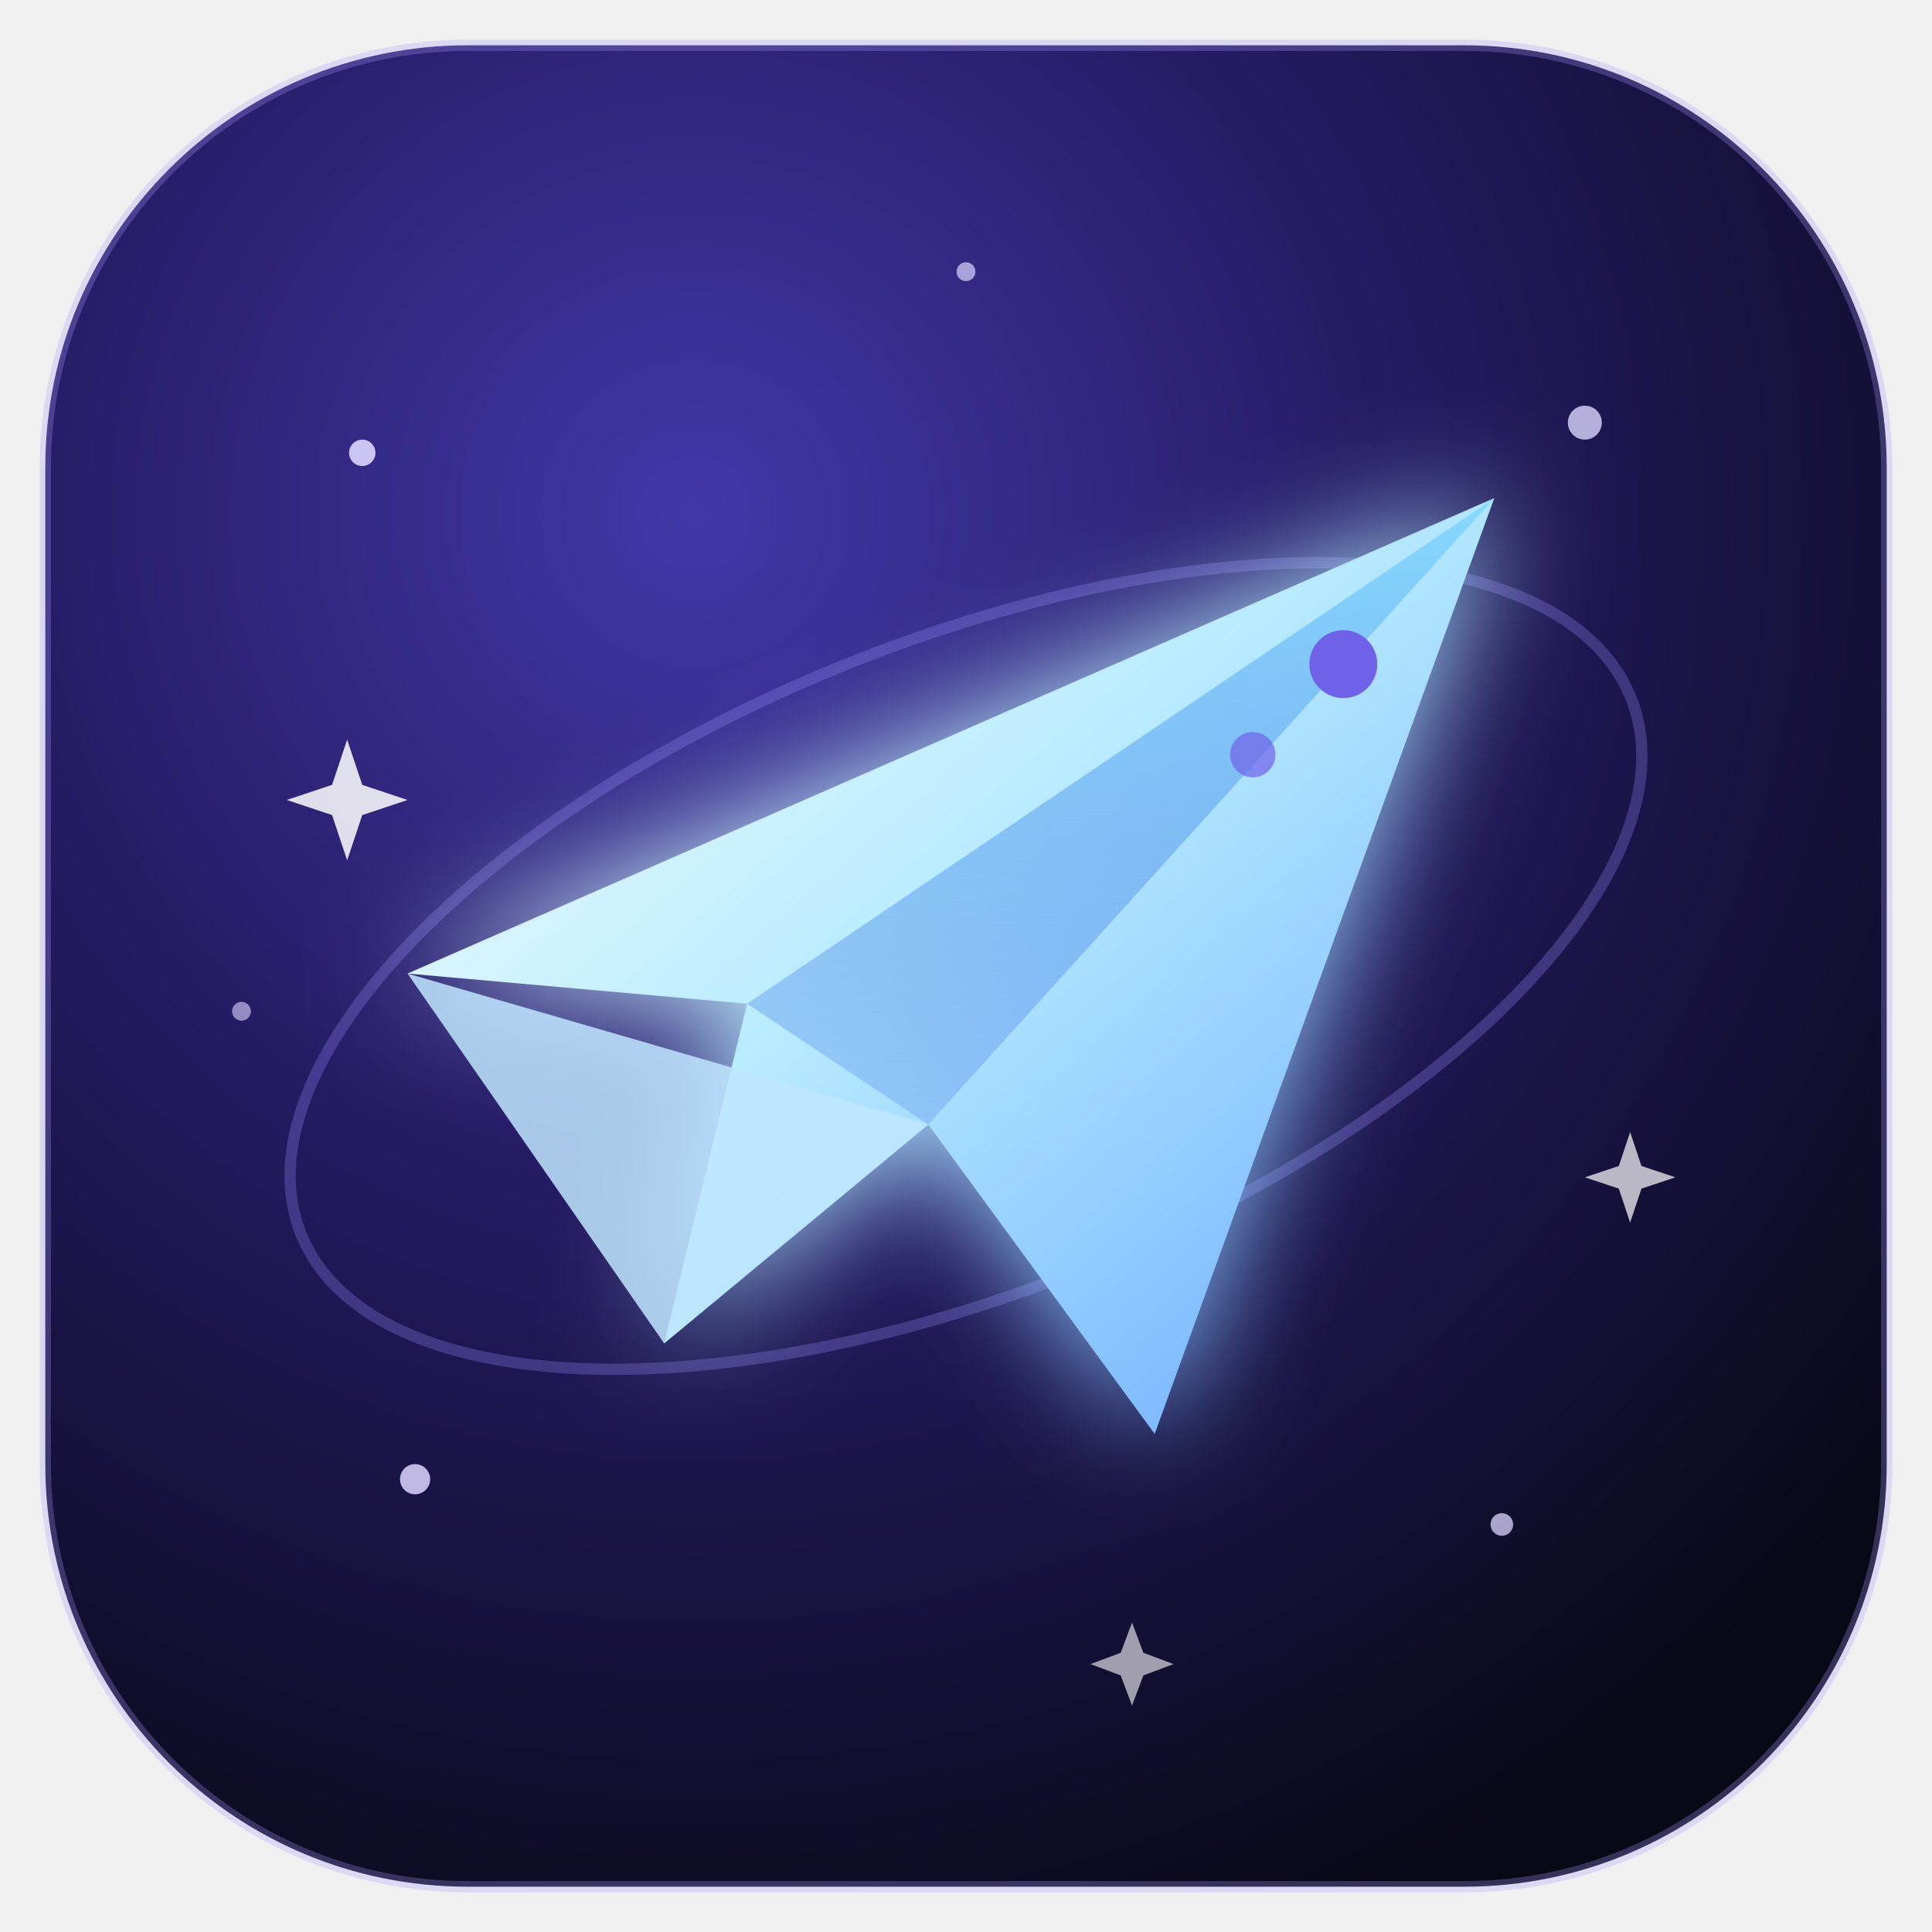
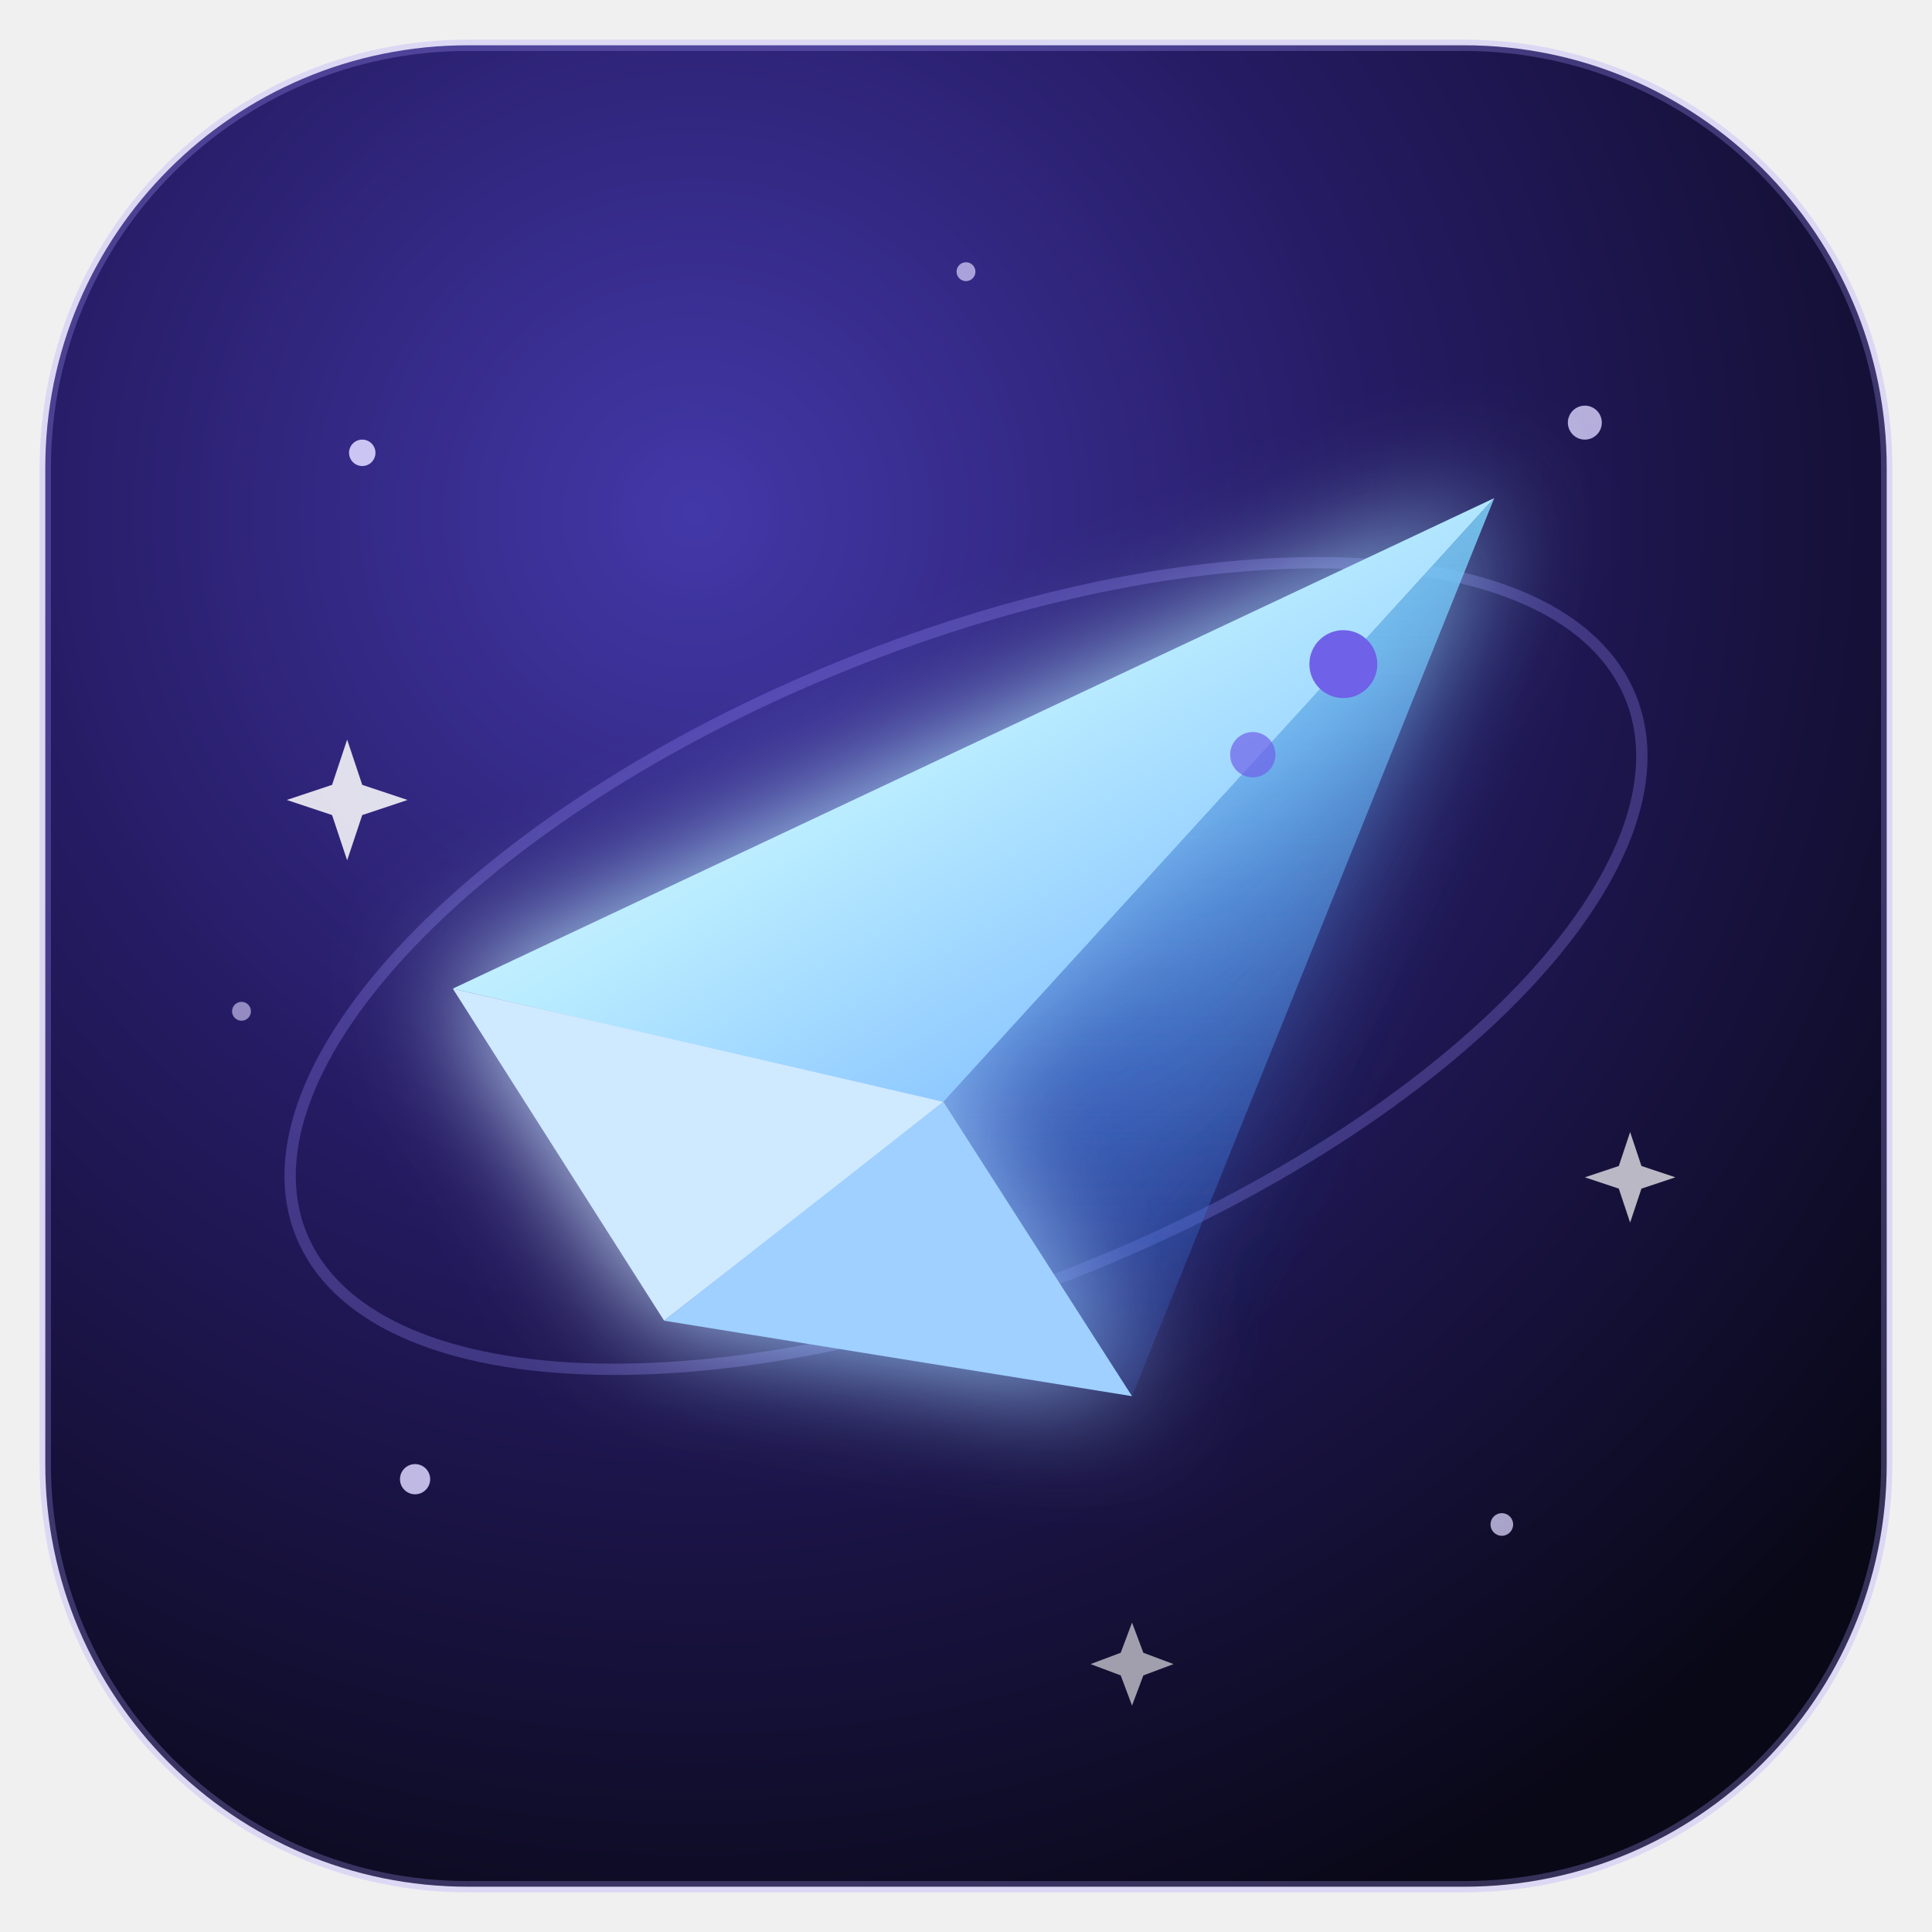
<svg xmlns="http://www.w3.org/2000/svg" viewBox="0 0 512 512" width="512" height="512">
  <defs>
    <radialGradient id="bg" cx="35%" cy="25%" r="85%">
      <stop offset="0%" stop-color="#4338a8" />
      <stop offset="45%" stop-color="#251b63" />
      <stop offset="100%" stop-color="#090817" />
    </radialGradient>
    <linearGradient id="plane" x1="0" y1="0" x2="1" y2="1">
      <stop offset="0%" stop-color="#ffffff" />
      <stop offset="45%" stop-color="#b9ecff" />
      <stop offset="100%" stop-color="#68a8ff" />
    </linearGradient>
    <linearGradient id="fold" x1="0" y1="0" x2="0" y2="1">
      <stop offset="0%" stop-color="#7fd8ff" stop-opacity="0.85" />
      <stop offset="100%" stop-color="#2b5fd9" stop-opacity="0.2" />
    </linearGradient>
    <filter id="glow" x="-60%" y="-60%" width="220%" height="220%">
      <feGaussianBlur stdDeviation="16" result="b" />
      <feMerge>
        <feMergeNode in="b" />
        <feMergeNode in="SourceGraphic" />
      </feMerge>
    </filter>
  </defs>
  <rect x="12" y="12" width="488" height="488" rx="112" fill="url(#bg)" />
  <rect x="12" y="12" width="488" height="488" rx="112" fill="none" stroke="#a99bff" stroke-opacity="0.28" stroke-width="3" />
  <ellipse cx="256" cy="256" rx="190" ry="86" fill="none" stroke="#9b8cff" stroke-opacity="0.28" stroke-width="3" transform="rotate(-22 256 256)" />
  <g fill="#dcd6ff">
    <circle cx="96" cy="120" r="3.5" opacity="0.9" />
    <circle cx="420" cy="112" r="4.5" opacity="0.8" />
    <circle cx="398" cy="404" r="3" opacity="0.75" />
    <circle cx="110" cy="392" r="4" opacity="0.85" />
    <circle cx="256" cy="72" r="2.5" opacity="0.7" />
    <circle cx="64" cy="268" r="2.5" opacity="0.6" />
  </g>
  <g fill="#fff">
    <path d="M92 196l4 12 12 4-12 4-4 12-4-12-12-4 12-4z" opacity="0.85" />
    <path d="M432 300l3 9 9 3-9 3-3 9-3-9-9-3 9-3z" opacity="0.7" />
    <path d="M300 430l3 8 8 3-8 3-3 8-3-8-8-3 8-3z" opacity="0.6" />
  </g>
  <g filter="url(#glow)">
-     <path d="M108 258 L396 132 L306 380 L246 298 L176 356 L198 266 Z" fill="url(#plane)" />
+     <path d="M396 132 L120 262 L250 292 Z" fill="url(#plane)" />
+     <path d="M396 132 L250 292 L300 370 Z" fill="url(#fold)" />
+     <path d="M120 262 L250 292 L176 350 Z" fill="#cfe9ff" />
+     <path d="M250 292 L176 350 L300 370 Z" fill="#9fd0ff" />
  </g>
-   <path d="M396 132 L246 298 L198 266 Z" fill="url(#fold)" />
-   <path d="M108 258 L246 298 L176 356 Z" fill="#bfe6ff" opacity="0.85" />
  <circle cx="356" cy="176" r="9" fill="#6f61e8" />
  <circle cx="332" cy="200" r="6" fill="#6f61e8" opacity="0.7" />
</svg>
